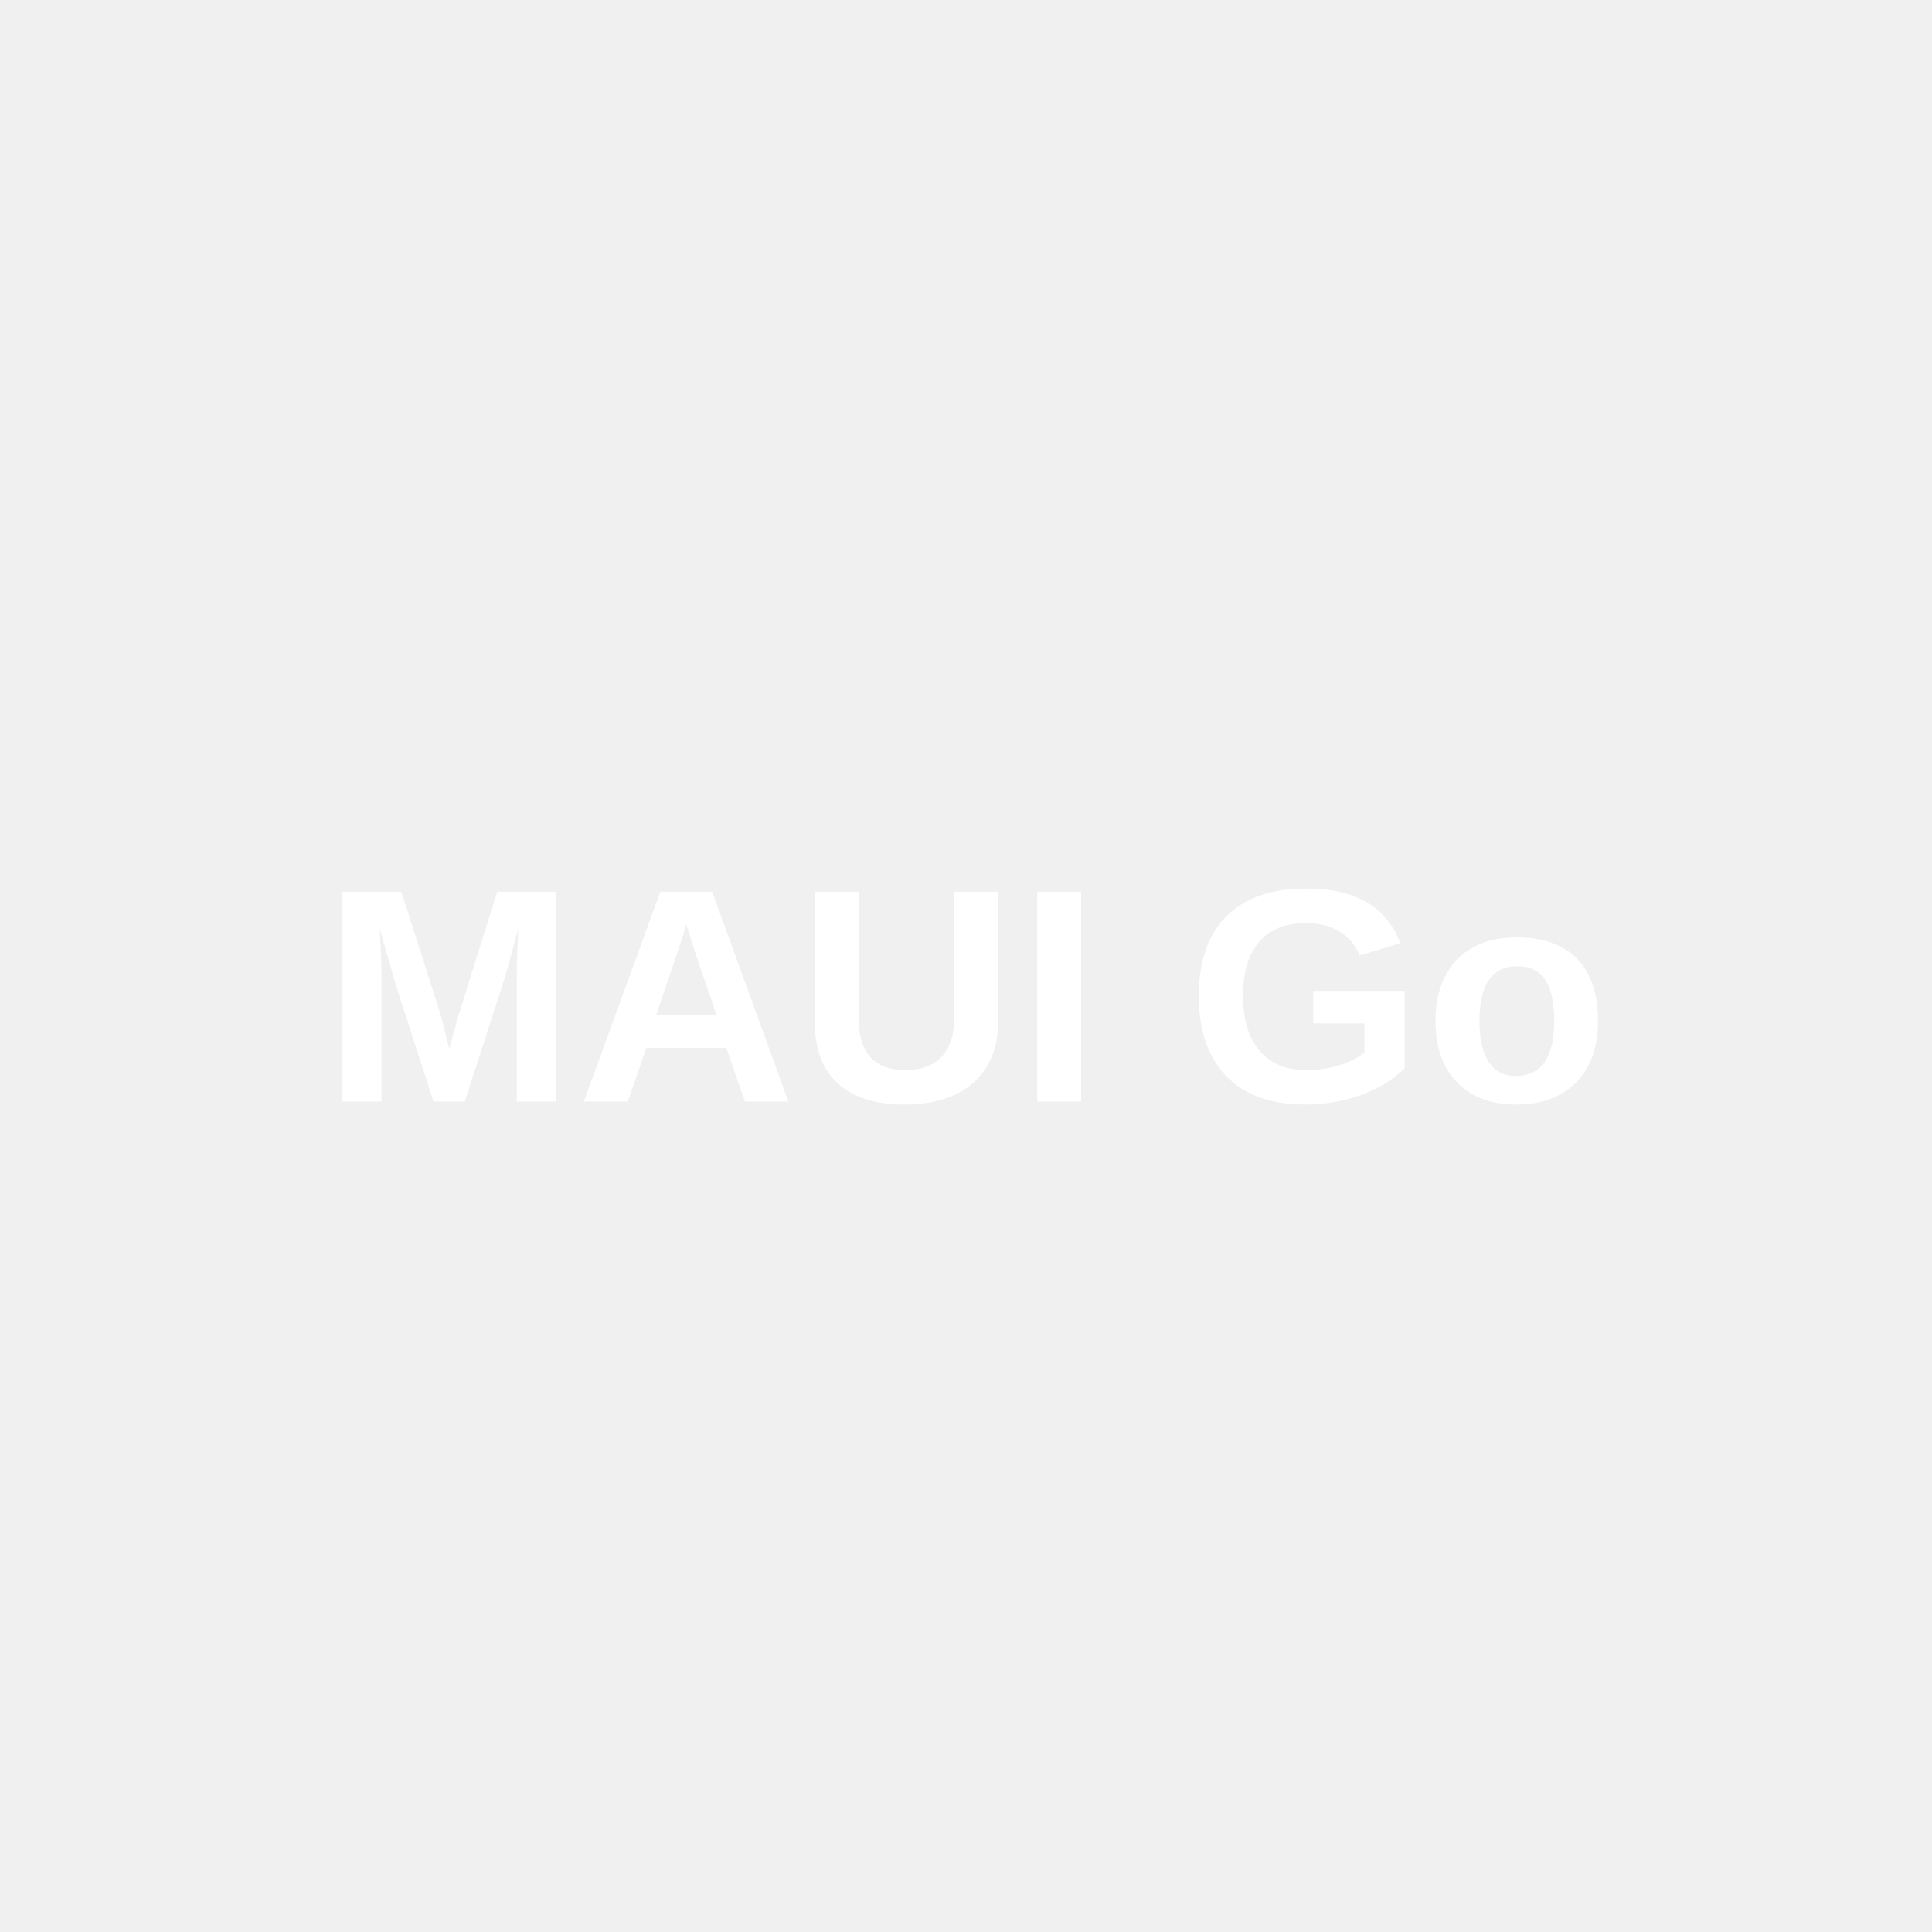
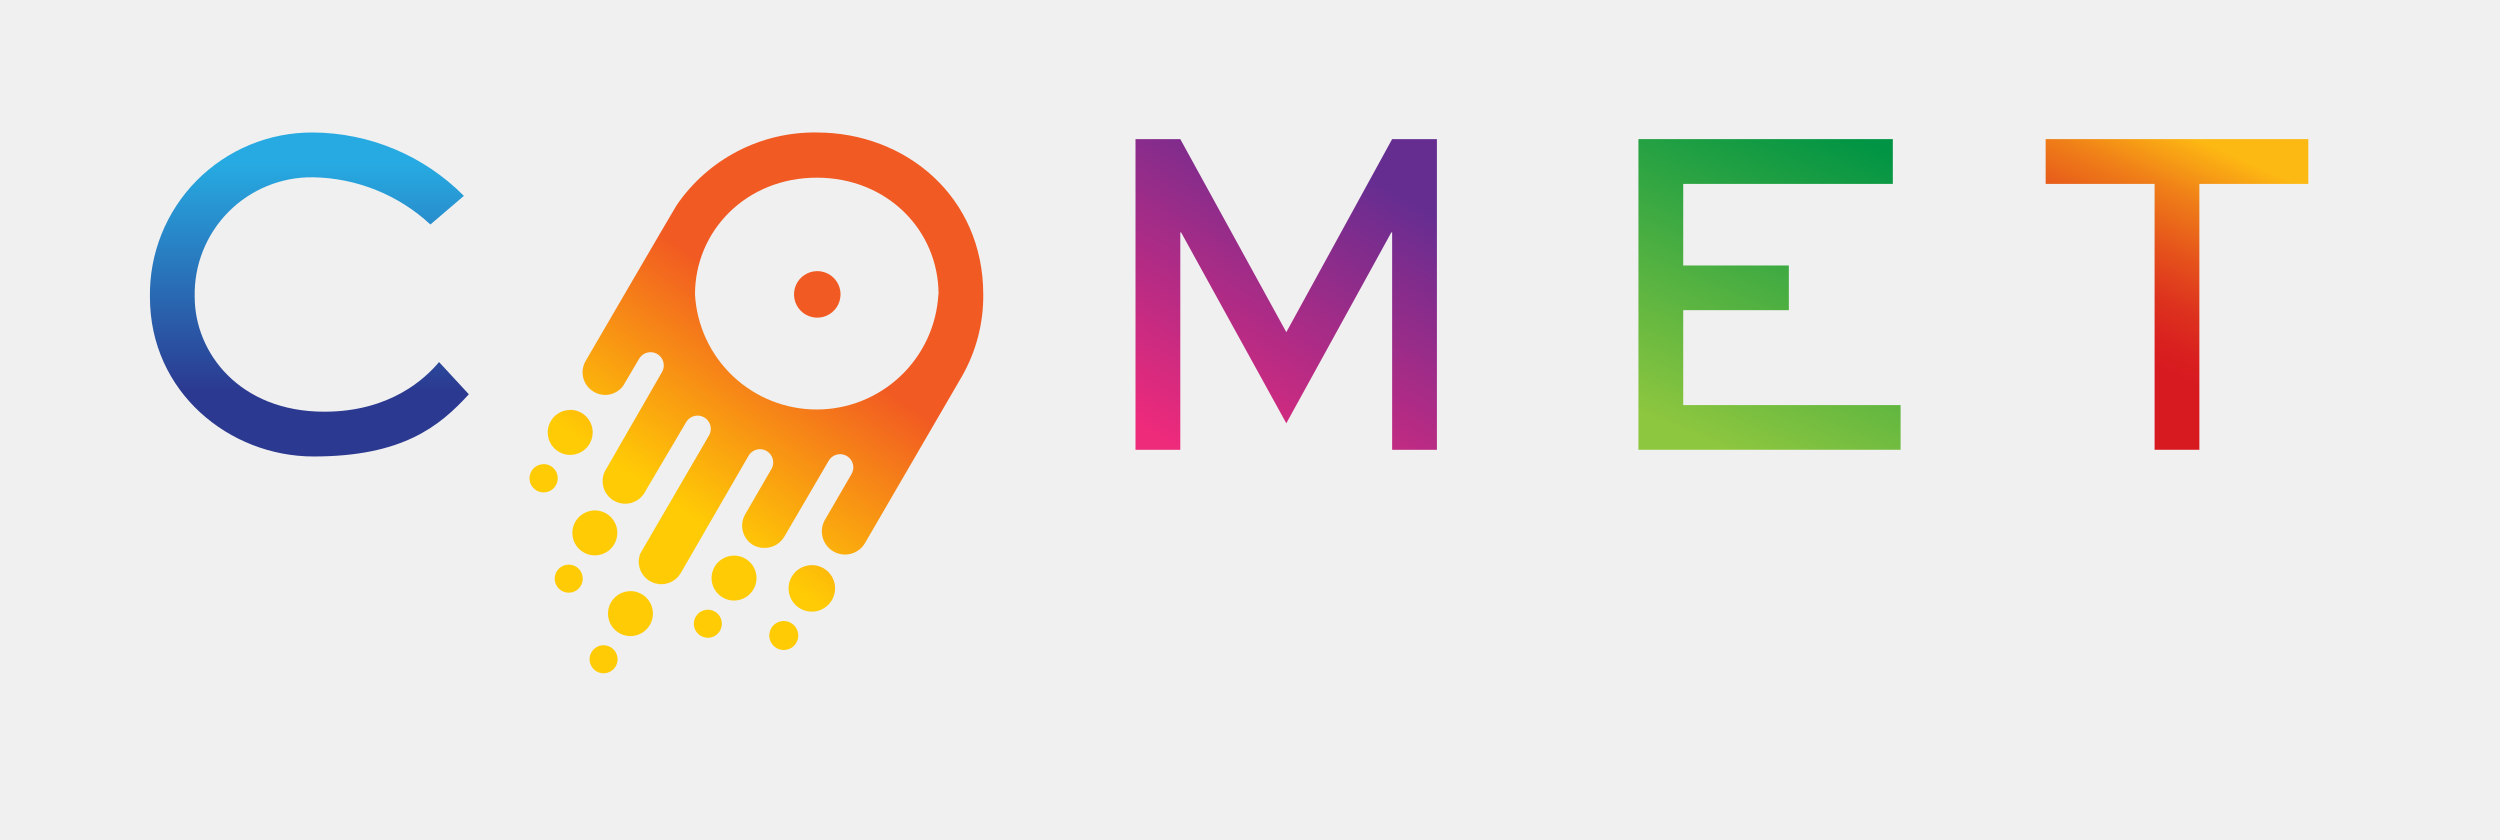
- <svg xmlns="http://www.w3.org/2000/svg" width="456" height="456" viewBox="0 0 456 456">
-   <text x="228" y="260" font-family="Arial,sans-serif" font-size="72" font-weight="bold" fill="white" text-anchor="middle">MAUI Go</text>
+ <svg xmlns="http://www.w3.org/2000/svg" width="432" height="145" viewBox="0 0 432 145" fill="none">
+   <path d="M81.017 68.131C75.97 73.649 69.578 78.88 54.185 78.88C39.65 78.88 25.907 67.778 25.907 51.325C25.846 47.601 26.53 43.901 27.918 40.445C29.306 36.988 31.371 33.843 33.991 31.195C36.611 28.547 39.733 26.449 43.175 25.023C46.617 23.598 50.309 22.875 54.034 22.895C58.894 22.916 63.703 23.893 68.186 25.773C72.668 27.652 76.737 30.395 80.159 33.847L74.372 38.792C68.852 33.667 61.633 30.761 54.101 30.634C51.384 30.597 48.688 31.108 46.174 32.138C43.66 33.168 41.38 34.694 39.47 36.626C37.56 38.558 36.059 40.856 35.058 43.382C34.057 45.907 33.577 48.609 33.645 51.325C33.645 60.914 41.366 71.142 56.035 71.142C67.492 71.142 73.514 65.355 75.869 62.563L81.017 68.131Z" fill="url(#paint0_linear_21_145)" />
+   <path d="M204.09 40.155H203.955V77.72H196.217V24.039H203.955L222.275 57.398L240.561 24.039H248.299V77.72H240.561V40.155H240.426L222.275 73.144L204.09 40.155Z" fill="url(#paint1_linear_21_145)" />
+   <path d="M327.079 24.039V31.778H290.86V45.875H309.112V53.596H290.86V69.998H328.424V77.72H283.122V24.039H327.079Z" fill="url(#paint2_linear_21_145)" />
+   <path d="M398.877 24.039V31.778H380.052V77.72H372.314V31.778H353.49V24.039H398.877Z" fill="url(#paint3_linear_21_145)" />
+   <path d="M130.727 99.875C130.73 100.644 130.505 101.397 130.08 102.038C129.655 102.68 129.05 103.18 128.34 103.477C127.63 103.774 126.848 103.853 126.093 103.705C125.338 103.557 124.644 103.188 124.099 102.645C123.554 102.103 123.182 101.41 123.031 100.656C122.88 99.902 122.956 99.119 123.249 98.408C123.543 97.697 124.041 97.089 124.68 96.662C125.32 96.234 126.072 96.006 126.841 96.006C127.869 96.006 128.855 96.413 129.583 97.138C130.311 97.863 130.723 98.847 130.727 99.875ZM122.316 105.359C121.837 105.359 121.368 105.501 120.97 105.767C120.572 106.033 120.261 106.412 120.078 106.854C119.895 107.297 119.847 107.784 119.94 108.254C120.033 108.724 120.264 109.155 120.603 109.494C120.942 109.833 121.373 110.064 121.843 110.157C122.313 110.251 122.8 110.203 123.243 110.019C123.686 109.836 124.064 109.525 124.33 109.127C124.596 108.729 124.738 108.26 124.738 107.781C124.741 107.458 124.678 107.138 124.554 106.84C124.43 106.541 124.247 106.271 124.016 106.045C123.785 105.819 123.511 105.642 123.211 105.524C122.91 105.406 122.588 105.35 122.265 105.359H122.316ZM140.299 97.654C139.503 97.651 138.724 97.884 138.061 98.324C137.397 98.763 136.879 99.39 136.573 100.124C136.266 100.859 136.184 101.668 136.337 102.449C136.49 103.23 136.872 103.948 137.433 104.512C137.995 105.076 138.711 105.46 139.492 105.617C140.272 105.773 141.081 105.695 141.817 105.391C142.553 105.087 143.182 104.572 143.624 103.91C144.067 103.249 144.303 102.471 144.303 101.675C144.305 101.143 144.202 100.617 143.998 100.126C143.795 99.635 143.496 99.189 143.118 98.815C142.741 98.441 142.293 98.145 141.8 97.946C141.307 97.747 140.78 97.647 140.249 97.654H140.299ZM141.241 46.85C140.445 46.847 139.666 47.08 139.003 47.52C138.339 47.96 137.822 48.586 137.515 49.321C137.208 50.055 137.126 50.864 137.279 51.645C137.432 52.426 137.814 53.144 138.375 53.708C138.937 54.272 139.653 54.657 140.434 54.813C141.214 54.97 142.023 54.891 142.759 54.587C143.495 54.283 144.124 53.768 144.566 53.106C145.009 52.445 145.245 51.667 145.245 50.871C145.245 50.34 145.14 49.815 144.936 49.325C144.731 48.835 144.432 48.39 144.055 48.016C143.678 47.642 143.231 47.347 142.74 47.147C142.248 46.947 141.721 46.846 141.191 46.85H141.241ZM135.521 107.31C135.023 107.294 134.53 107.426 134.107 107.691C133.684 107.956 133.349 108.342 133.147 108.798C132.944 109.254 132.882 109.761 132.969 110.252C133.056 110.744 133.288 111.198 133.635 111.557C133.982 111.916 134.428 112.164 134.917 112.267C135.405 112.371 135.913 112.326 136.376 112.14C136.839 111.953 137.236 111.632 137.515 111.218C137.794 110.804 137.944 110.316 137.944 109.817C137.944 109.166 137.692 108.541 137.24 108.073C136.788 107.606 136.172 107.332 135.521 107.31ZM108.942 102.146C108.171 102.146 107.418 102.375 106.778 102.804C106.138 103.234 105.64 103.844 105.347 104.557C105.055 105.27 104.981 106.053 105.135 106.809C105.289 107.564 105.664 108.256 106.213 108.797C106.761 109.339 107.458 109.705 108.215 109.849C108.972 109.993 109.755 109.909 110.464 109.607C111.174 109.305 111.777 108.799 112.198 108.154C112.619 107.508 112.838 106.752 112.828 105.981C112.815 104.959 112.4 103.984 111.672 103.266C110.945 102.548 109.964 102.146 108.942 102.146ZM104.299 111.499C103.82 111.499 103.352 111.641 102.953 111.907C102.555 112.173 102.244 112.552 102.061 112.994C101.878 113.437 101.83 113.924 101.923 114.394C102.017 114.864 102.247 115.296 102.586 115.634C102.925 115.973 103.357 116.204 103.826 116.297C104.296 116.391 104.783 116.343 105.226 116.16C105.669 115.976 106.047 115.666 106.313 115.267C106.579 114.869 106.721 114.401 106.721 113.921C106.721 113.279 106.466 112.663 106.012 112.209C105.558 111.754 104.942 111.499 104.299 111.499ZM102.785 88.2C102.016 88.2 101.265 88.428 100.626 88.855C99.987 89.282 99.489 89.889 99.195 90.599C98.901 91.309 98.824 92.09 98.974 92.844C99.124 93.598 99.494 94.29 100.037 94.834C100.581 95.377 101.273 95.747 102.027 95.897C102.781 96.047 103.562 95.97 104.272 95.676C104.982 95.382 105.589 94.884 106.016 94.245C106.443 93.606 106.671 92.855 106.671 92.086C106.676 91.066 106.277 90.085 105.562 89.357C104.846 88.629 103.873 88.213 102.852 88.2H102.785ZM98.277 97.57C97.797 97.57 97.329 97.712 96.931 97.978C96.532 98.245 96.222 98.623 96.039 99.066C95.855 99.508 95.807 99.995 95.901 100.465C95.994 100.935 96.225 101.367 96.564 101.705C96.903 102.044 97.334 102.275 97.804 102.368C98.274 102.462 98.761 102.414 99.204 102.231C99.646 102.047 100.025 101.737 100.291 101.338C100.557 100.94 100.699 100.472 100.699 99.993C100.701 99.674 100.64 99.358 100.519 99.063C100.398 98.768 100.22 98.5 99.995 98.275C99.769 98.049 99.501 97.871 99.206 97.75C98.911 97.629 98.595 97.568 98.277 97.57ZM98.529 70.839C97.76 70.839 97.009 71.067 96.37 71.494C95.731 71.921 95.233 72.528 94.939 73.238C94.645 73.948 94.568 74.73 94.718 75.483C94.868 76.237 95.238 76.93 95.781 77.473C96.325 78.016 97.017 78.387 97.771 78.537C98.525 78.686 99.306 78.609 100.016 78.315C100.726 78.021 101.333 77.523 101.76 76.884C102.187 76.245 102.415 75.494 102.415 74.725C102.417 74.213 102.318 73.706 102.124 73.233C101.93 72.76 101.644 72.329 101.283 71.966C100.922 71.604 100.493 71.316 100.02 71.12C99.547 70.924 99.041 70.822 98.529 70.822V70.839ZM93.936 80.209C93.453 80.209 92.981 80.353 92.579 80.622C92.178 80.89 91.865 81.272 91.681 81.719C91.497 82.166 91.45 82.657 91.545 83.131C91.641 83.604 91.875 84.039 92.218 84.379C92.561 84.72 92.997 84.951 93.471 85.043C93.945 85.135 94.436 85.085 94.882 84.897C95.327 84.71 95.707 84.395 95.973 83.992C96.239 83.588 96.379 83.115 96.376 82.632C96.378 82.311 96.316 81.993 96.195 81.696C96.073 81.399 95.893 81.129 95.666 80.902C95.439 80.675 95.169 80.495 94.873 80.374C94.576 80.252 94.257 80.19 93.936 80.192V80.209ZM169.907 50.888C169.954 55.834 168.689 60.704 166.239 65.002L149.417 93.936C148.87 94.816 148.003 95.45 146.998 95.704C145.994 95.958 144.93 95.813 144.03 95.299C143.131 94.785 142.465 93.942 142.174 92.947C141.883 91.953 141.989 90.884 142.469 89.966L147.079 82.026C147.251 81.766 147.368 81.473 147.422 81.166C147.477 80.859 147.469 80.544 147.397 80.24C147.326 79.937 147.193 79.651 147.007 79.4C146.821 79.15 146.586 78.94 146.316 78.784C146.046 78.628 145.747 78.528 145.437 78.492C145.128 78.456 144.814 78.483 144.515 78.572C144.216 78.662 143.938 78.811 143.699 79.012C143.461 79.212 143.265 79.46 143.125 79.738L135.538 92.725C135.196 93.315 134.705 93.805 134.115 94.148C133.525 94.49 132.856 94.672 132.174 94.677C131.476 94.707 130.783 94.543 130.172 94.206C129.282 93.686 128.635 92.835 128.37 91.839C128.105 90.843 128.245 89.783 128.759 88.89L132.123 83.086L133.368 80.933C133.63 80.411 133.682 79.81 133.515 79.251C133.348 78.693 132.974 78.219 132.469 77.927C131.965 77.635 131.367 77.546 130.8 77.68C130.232 77.813 129.737 78.158 129.415 78.645L117.639 99.017C117.296 99.605 116.805 100.093 116.215 100.432C115.624 100.771 114.956 100.95 114.275 100.951C113.59 100.949 112.918 100.77 112.323 100.43C111.518 99.966 110.906 99.229 110.597 98.353C110.288 97.476 110.304 96.518 110.641 95.652L122.585 75.129C122.847 74.608 122.899 74.006 122.732 73.448C122.565 72.889 122.191 72.415 121.686 72.123C121.181 71.831 120.584 71.743 120.016 71.876C119.449 72.01 118.953 72.355 118.632 72.841L111.533 84.869C111.296 85.349 110.963 85.775 110.554 86.12C110.146 86.466 109.67 86.723 109.158 86.877C108.646 87.031 108.107 87.079 107.576 87.016C107.044 86.953 106.532 86.782 106.069 86.512C105.607 86.243 105.205 85.882 104.888 85.45C104.572 85.019 104.347 84.528 104.228 84.006C104.11 83.484 104.099 82.944 104.198 82.418C104.297 81.892 104.503 81.392 104.804 80.95L114.393 64.295C114.544 64.036 114.643 63.749 114.683 63.451C114.724 63.154 114.705 62.851 114.628 62.56C114.552 62.27 114.419 61.997 114.237 61.758C114.055 61.519 113.828 61.318 113.568 61.166C113.044 60.861 112.42 60.776 111.833 60.931C111.246 61.085 110.745 61.466 110.439 61.991L107.664 66.701C107.303 67.177 106.838 67.565 106.304 67.833C105.771 68.101 105.182 68.243 104.585 68.249C103.893 68.244 103.215 68.058 102.617 67.71C102.172 67.453 101.782 67.11 101.47 66.701C101.158 66.293 100.93 65.826 100.798 65.329C100.667 64.832 100.635 64.314 100.705 63.804C100.774 63.295 100.944 62.804 101.204 62.361C101.204 62.361 116.781 35.613 116.933 35.445C119.619 31.518 123.235 28.317 127.459 26.128C131.683 23.938 136.383 22.828 141.14 22.895C156.533 22.895 169.907 33.998 169.907 50.888ZM162.185 50.888C162.185 39.785 153.303 30.701 141.14 30.701C128.978 30.701 120.095 39.852 120.095 50.888C120.399 56.259 122.747 61.31 126.657 65.006C130.568 68.701 135.743 70.76 141.123 70.76C146.503 70.76 151.679 68.701 155.589 65.006C159.5 61.31 161.847 56.259 162.151 50.888H162.185Z" fill="url(#paint4_linear_21_145)" />
+   <defs>
+     <linearGradient id="paint0_linear_21_145" x1="53.462" y1="78.88" x2="53.462" y2="22.895" gradientUnits="userSpaceOnUse">
+       <stop offset="0.2" stop-color="#2B3990" />
+       <stop offset="0.9" stop-color="#27AAE1" />
+     </linearGradient>
+     <linearGradient id="paint1_linear_21_145" x1="247.609" y1="7.688" x2="205.923" y2="78.746" gradientUnits="userSpaceOnUse">
+       <stop offset="0.31" stop-color="#662D91" />
+       <stop offset="1" stop-color="#EE2A7B" />
+     </linearGradient>
+     <linearGradient id="paint2_linear_21_145" x1="324.202" y1="6.981" x2="292.004" y2="83.708" gradientUnits="userSpaceOnUse">
+       <stop offset="0.2" stop-color="#009444" />
+       <stop offset="0.9" stop-color="#8DC63F" />
+     </linearGradient>
+     <linearGradient id="paint3_linear_21_145" x1="384.729" y1="10.733" x2="352.531" y2="82.716" gradientUnits="userSpaceOnUse">
+       <stop offset="0.18" stop-color="#FDB913" />
+       <stop offset="0.19" stop-color="#FCB413" />
+       <stop offset="0.31" stop-color="#EF7D18" />
+       <stop offset="0.43" stop-color="#E5521B" />
+       <stop offset="0.53" stop-color="#DD331E" />
+       <stop offset="0.62" stop-color="#D9201F" />
+       <stop offset="0.68" stop-color="#D71920" />
+     </linearGradient>
+     <linearGradient id="paint4_linear_21_145" x1="92.439" y1="124.15" x2="156.852" y2="31.306" gradientUnits="userSpaceOnUse">
+       <stop offset="0.39" stop-color="#FFCB05" />
+       <stop offset="0.72" stop-color="#F15A22" />
+     </linearGradient>
+   </defs>
</svg>
